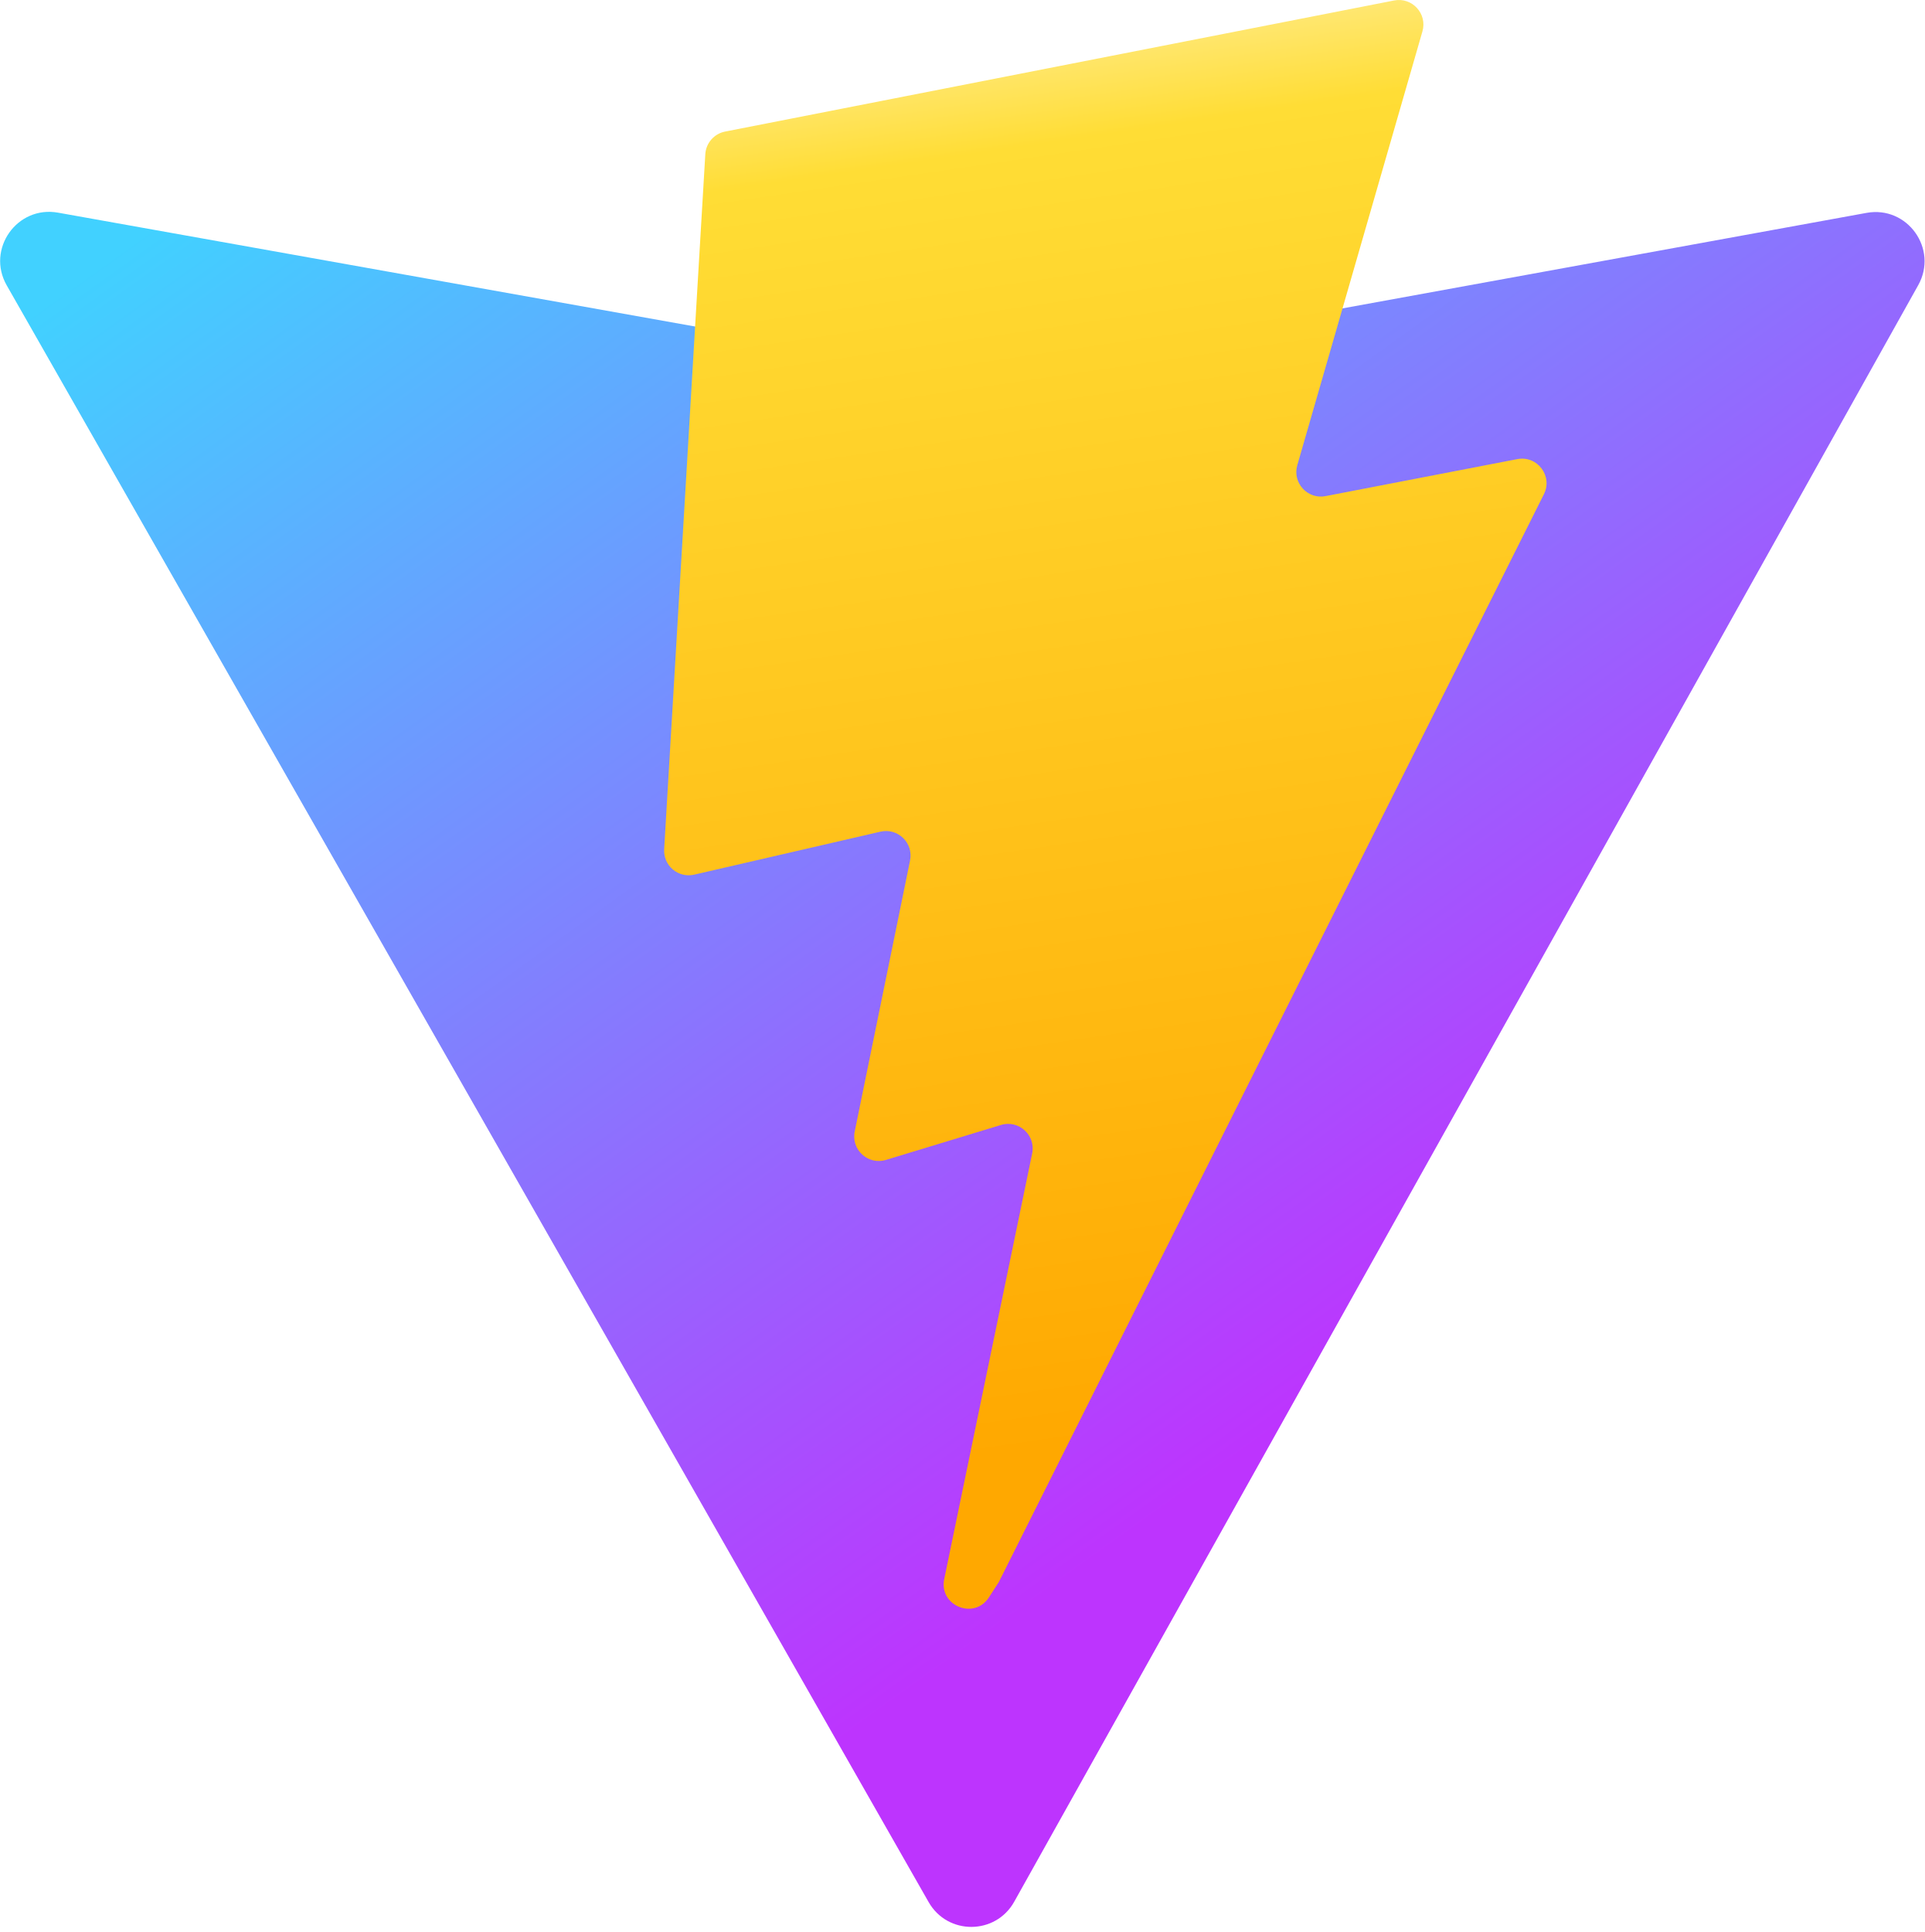
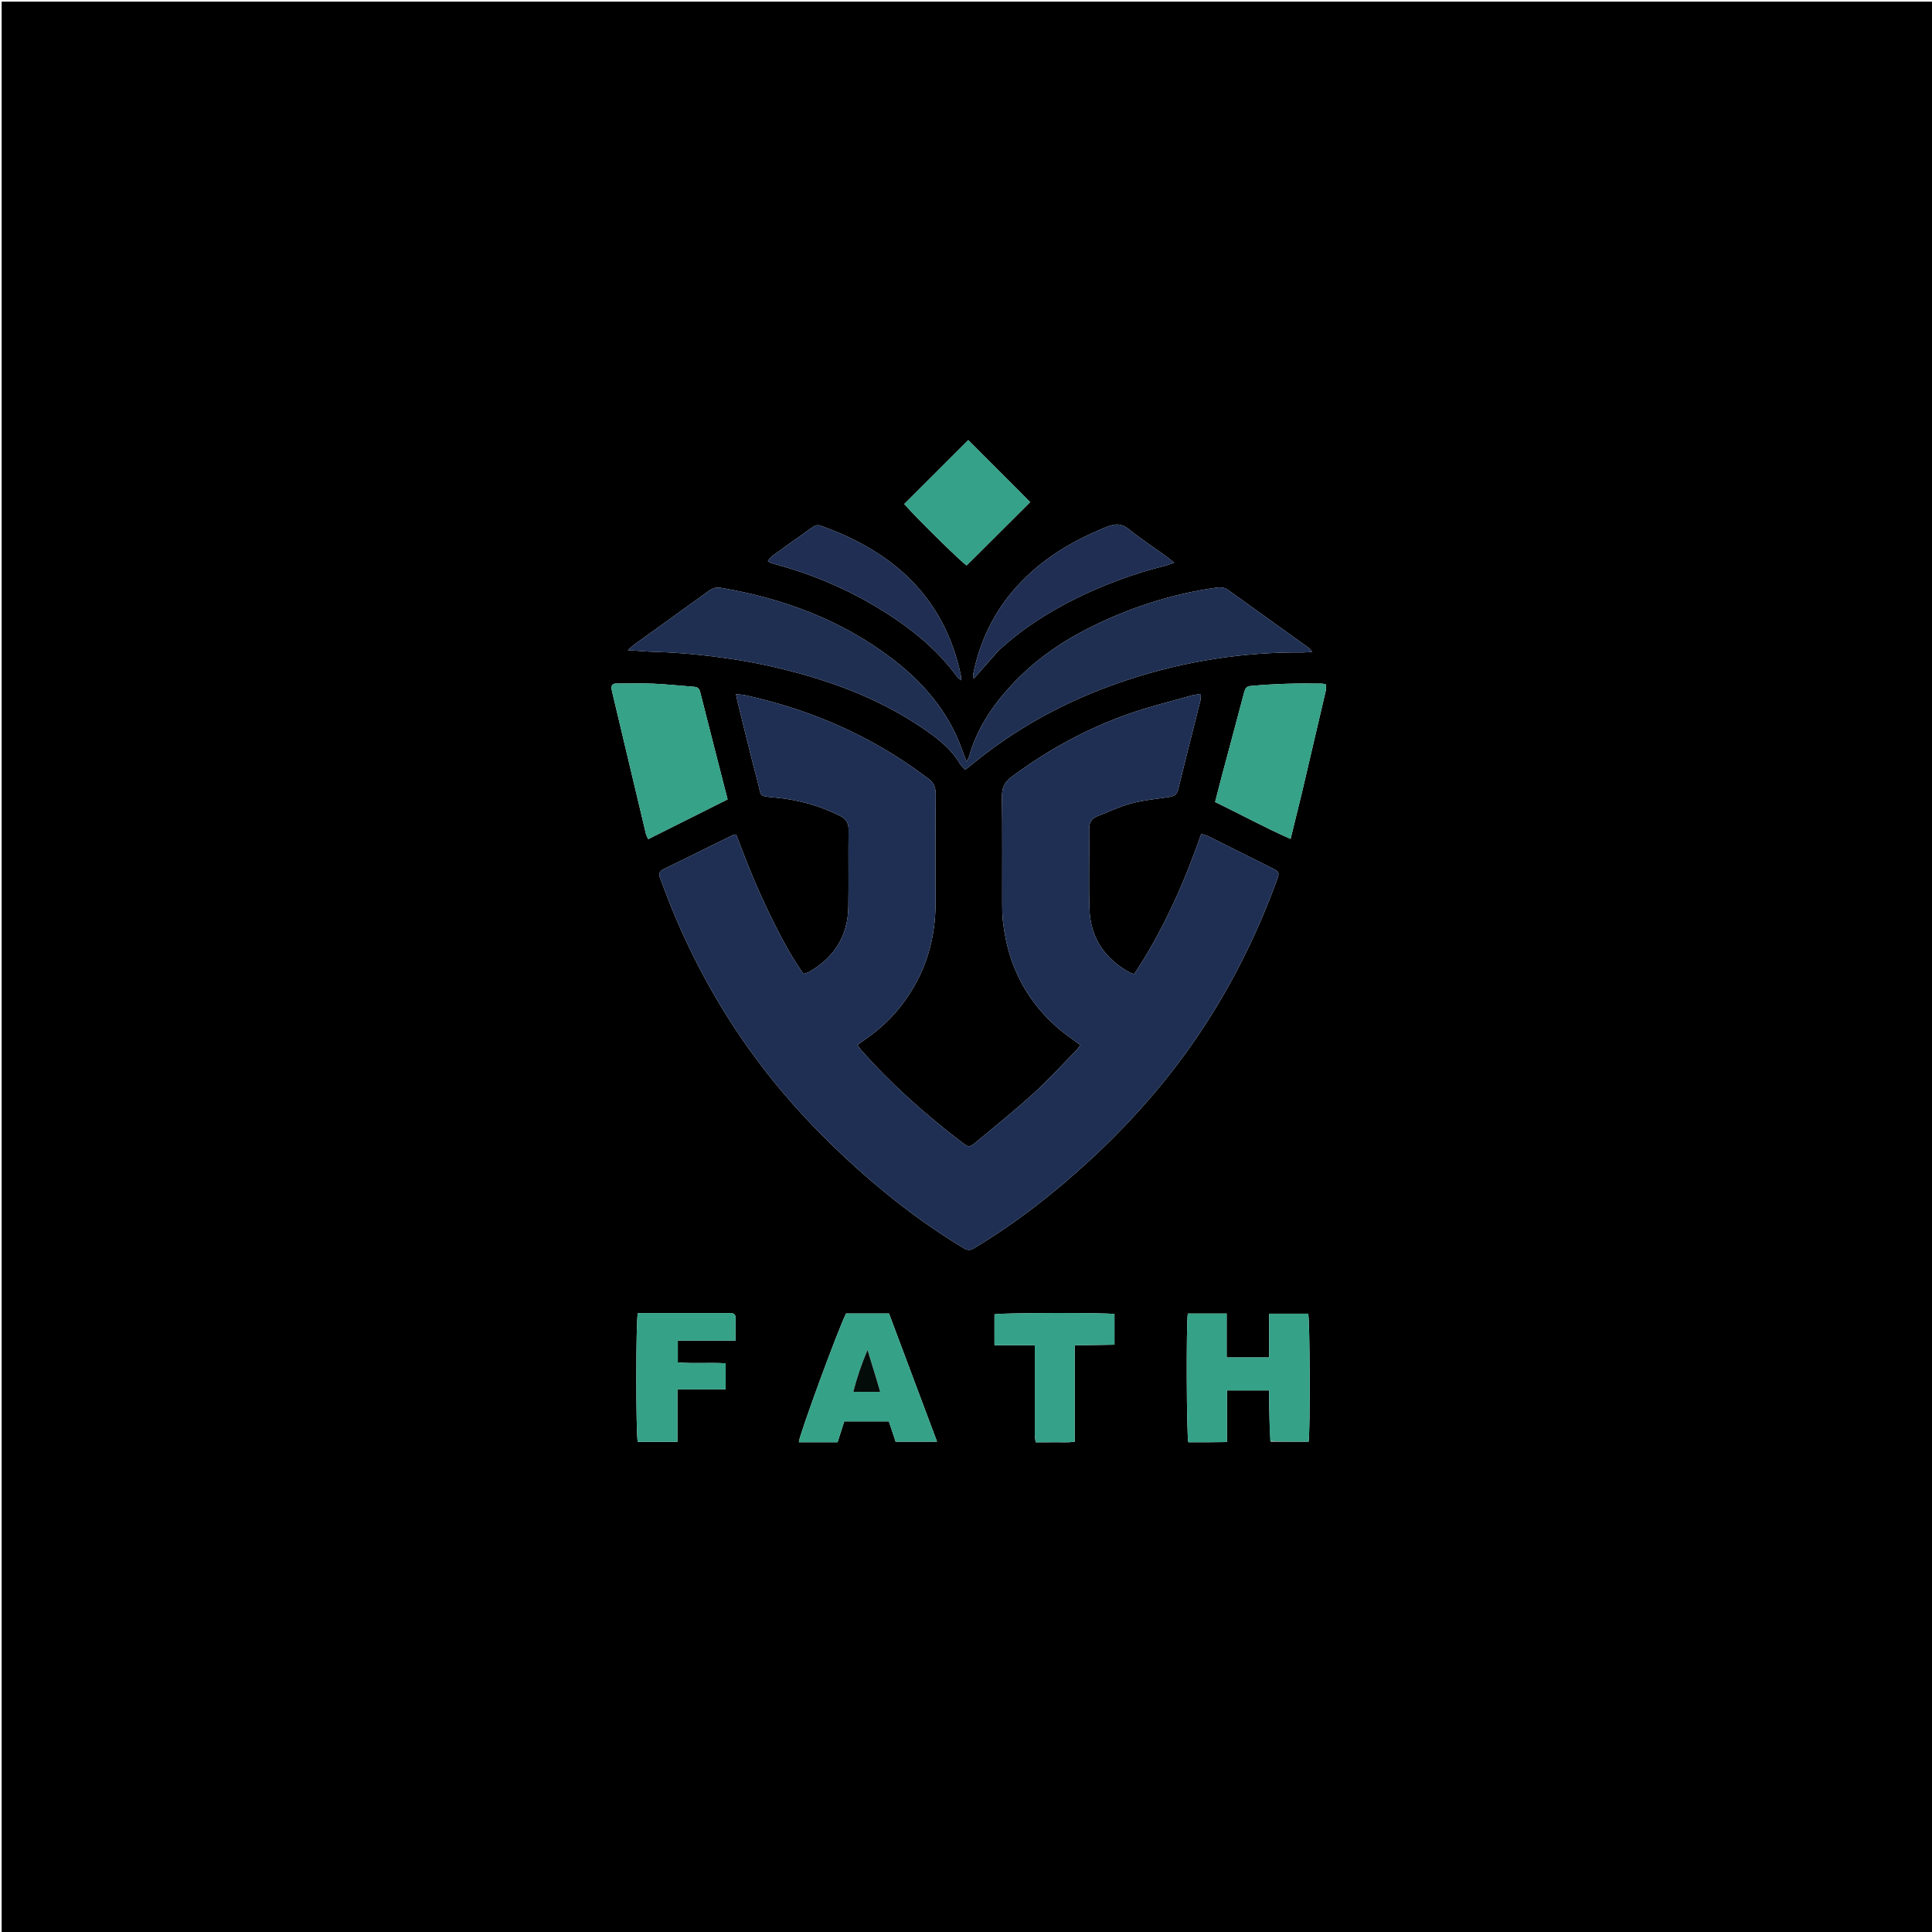
- <svg xmlns="http://www.w3.org/2000/svg" aria-hidden="true" role="img" class="iconify iconify--logos" width="31.88" height="32" preserveAspectRatio="xMidYMid meet" viewBox="0 0 256 257">
-   <defs>
-     <linearGradient id="IconifyId1813088fe1fbc01fb466" x1="-.828%" x2="57.636%" y1="7.652%" y2="78.411%">
-       <stop offset="0%" stop-color="#41D1FF" />
-       <stop offset="100%" stop-color="#BD34FE" />
-     </linearGradient>
-     <linearGradient id="IconifyId1813088fe1fbc01fb467" x1="43.376%" x2="50.316%" y1="2.242%" y2="89.03%">
-       <stop offset="0%" stop-color="#FFEA83" />
-       <stop offset="8.333%" stop-color="#FFDD35" />
-       <stop offset="100%" stop-color="#FFA800" />
-     </linearGradient>
-   </defs>
-   <path fill="url(#IconifyId1813088fe1fbc01fb466)" d="M255.153 37.938L134.897 252.976c-2.483 4.44-8.862 4.466-11.382.048L.875 37.958c-2.746-4.814 1.371-10.646 6.827-9.67l120.385 21.517a6.537 6.537 0 0 0 2.322-.004l117.867-21.483c5.438-.991 9.574 4.796 6.877 9.62Z" />
-   <path fill="url(#IconifyId1813088fe1fbc01fb467)" d="M185.432.063L96.44 17.501a3.268 3.268 0 0 0-2.634 3.014l-5.474 92.456a3.268 3.268 0 0 0 3.997 3.378l24.777-5.718c2.318-.535 4.413 1.507 3.936 3.838l-7.361 36.047c-.495 2.426 1.782 4.5 4.151 3.78l15.304-4.649c2.372-.72 4.652 1.36 4.15 3.788l-11.698 56.621c-.732 3.542 3.979 5.473 5.943 2.437l1.313-2.028l72.516-144.72c1.215-2.423-.88-5.186-3.54-4.672l-25.505 4.922c-2.396.462-4.435-1.77-3.759-4.114l16.646-57.705c.677-2.35-1.37-4.583-3.769-4.113Z" />
+ <svg xmlns="http://www.w3.org/2000/svg" version="1.1" id="Layer_1" x="0px" y="0px" width="100%" viewBox="0 0 2363 2363" enable-background="new 0 0 2363 2363" xml:space="preserve">
+   <path fill="#000000" opacity="1" stroke="none" d=" M1550,2366   C1033.333,2366 517.667,2366 2,2366   C2,1578 2,790 2,2   C790,2 1578,2 2366,2   C2366,790 2366,1578 2366,2366   C2094.333,2366 1822.667,2366 1550,2366  M1032.384,1414.628   C1077.558,1456.841 1125.922,1494.866 1178.971,1526.809   C1183.722,1529.669 1187.038,1529.235 1191.625,1526.48   C1242.415,1495.982 1288.874,1459.766 1332.337,1419.688   C1382.481,1373.45 1427.458,1322.665 1465.699,1266.035   C1505.641,1206.886 1537.242,1143.545 1561.694,1076.568   C1565.11,1067.21 1564.828,1066.325 1555.905,1061.831   C1530.307,1048.937 1504.66,1036.138 1478.987,1023.392   C1476.191,1022.004 1473.102,1021.208 1469.267,1019.819   C1447.966,1080.812 1422.375,1138.378 1387.264,1191.297   C1384.765,1190.552 1383.393,1190.386 1382.266,1189.771   C1351.455,1172.968 1333.684,1147.288 1332.53,1112.023   C1331.462,1079.392 1332.507,1046.697 1332.134,1014.035   C1332.044,1006.211 1334.811,1001.205 1341.783,998.456   C1355.701,992.966 1369.37,986.467 1383.74,982.609   C1398.441,978.662 1413.837,977.239 1428.971,974.995   C1434.939,974.11 1439.31,972.768 1441.03,965.657   C1449.803,929.386 1459.119,893.246 1468.156,857.038   C1468.74,854.697 1468.568,852.168 1468.824,848.7   C1464.009,849.526 1460.366,849.818 1456.918,850.797   C1432.254,857.795 1407.271,863.896 1383.065,872.241   C1330.399,890.397 1282.021,916.879 1237.277,950.149   C1228.605,956.597 1225.325,963.659 1225.478,974.482   C1226.08,1016.806 1225.681,1059.144 1225.762,1101.476   C1225.778,1109.801 1225.721,1118.188 1226.638,1126.442   C1233.469,1187.933 1261.986,1236.66 1312.97,1272.021   C1315.639,1273.872 1318.212,1275.86 1321.374,1278.185   C1319.33,1280.851 1317.958,1283.078 1316.172,1284.9   C1299.158,1302.251 1282.788,1320.321 1264.828,1336.638   C1241.924,1357.45 1217.847,1376.984 1194.007,1396.744   C1185.465,1403.823 1184.768,1403.547 1175.903,1396.767   C1131.612,1362.888 1090.067,1326 1053.104,1284.128   C1051.634,1282.462 1050.479,1280.517 1048.733,1278.084   C1051.81,1275.831 1054.39,1273.83 1057.081,1271.991   C1071.74,1261.979 1085.093,1250.497 1096.585,1236.93   C1129.219,1198.407 1144.421,1153.675 1144.294,1103.41   C1144.183,1059.745 1144.036,1016.077 1144.464,972.415   C1144.556,963.114 1142.06,956.275 1134.141,951.479   C1133.008,950.793 1132.033,949.849 1130.966,949.051   C1065.323,899.945 991.916,868.056 912.096,850.429   C908.684,849.675 905.13,849.562 900.251,848.986   C901.19,853.676 901.698,856.877 902.478,860.01   C910.529,892.344 918.287,924.755 926.841,956.956   C931.465,974.363 927.052,973.567 949.044,975.605   C976.531,978.153 1002.68,985.427 1027.428,997.875   C1034.895,1001.631 1037.998,1006.539 1037.883,1015.072   C1037.462,1046.399 1038.09,1077.74 1037.619,1109.066   C1037.081,1144.812 1020.24,1171.17 989.469,1188.86   C987.58,1189.946 985.247,1190.261 982.73,1191.058   C970.226,1173.58 960.142,1155.172 950.57,1136.568   C940.822,1117.622 931.845,1098.243 923.392,1078.681   C915.131,1059.563 907.958,1039.975 900.349,1020.698   C898.293,1021.034 897.223,1020.968 896.387,1021.379   C867.972,1035.332 839.597,1049.364 811.169,1063.29   C806.209,1065.72 805.532,1069.277 807.363,1074.008   C810.488,1082.087 813.444,1090.231 816.589,1098.302   C842.125,1163.826 875.024,1225.405 915.854,1282.681   C949.815,1330.322 988.533,1373.802 1032.384,1414.628  M906.845,807.896   C938.064,813.278 968.837,820.539 999.096,829.931   C1043.873,843.83 1086.472,862.505 1125.543,888.631   C1144.123,901.055 1162.219,914.155 1173.976,934   C1175.557,936.669 1178.162,938.733 1180.624,941.44   C1186.17,937.013 1190.829,933.293 1195.488,929.573   C1251.328,884.977 1313.81,852.755 1381.582,830.763   C1450.535,808.387 1521.351,797.355 1593.915,797.983   C1597.066,798.01 1600.221,797.581 1604.976,797.254   C1602.444,794.517 1601.364,792.882 1599.878,791.813   C1567.426,768.477 1534.903,745.239 1502.471,721.876   C1498.113,718.737 1493.68,717.911 1488.395,718.646   C1432.416,726.433 1379.418,743.808 1329.252,769.444   C1294.953,786.973 1263.829,809.273 1237.429,837.648   C1213.769,863.079 1194.843,891.363 1185.257,925.21   C1184.708,927.146 1183.512,928.899 1182.191,931.614   C1177.59,919.815 1174.06,909.045 1169.295,898.852   C1151.687,861.188 1124.542,831.217 1091.888,806.183   C1029.658,758.473 958.481,732.008 881.775,718.948   C876.028,717.969 871.541,719.366 866.95,722.691   C836.736,744.574 806.395,766.28 776.132,788.095   C773.878,789.719 771.911,791.741 767.991,795.169   C780.905,796.009 791.365,797.014 801.845,797.312   C836.525,798.302 870.903,802.161 906.845,807.896  M748.272,844.381   C749.502,849.555 750.733,854.729 751.962,859.904   C764.632,913.253 777.289,966.605 790.018,1019.94   C790.511,1022.008 791.7,1023.91 792.785,1026.391   C825.52,1009.993 857.533,993.957 889.918,977.734   C878.487,933.113 867.295,889.654 856.297,846.146   C855.188,841.761 852.883,840.264 848.67,839.96   C832.098,838.768 815.563,836.896 798.974,836.171   C784.008,835.517 768.99,836.084 753.996,835.997   C749.295,835.97 747.123,837.86 748.272,844.381  M1554.111,1763.282   C1569.62,1763.282 1585.128,1763.282 1600.534,1763.282   C1602.656,1750.281 1602.085,1613.543 1600.022,1606.757   C1584.464,1606.757 1568.969,1606.757 1552.223,1606.757   C1552.223,1624.949 1552.223,1642.435 1552.223,1660.299   C1534.486,1660.299 1518.033,1660.299 1500.313,1660.299   C1500.313,1642.11 1500.313,1624.629 1500.313,1606.603   C1483.595,1606.603 1468.151,1606.603 1452.804,1606.603   C1450.775,1618.907 1451.271,1756.179 1453.459,1764.022   C1460.88,1764.022 1468.502,1764.057 1476.124,1764.012   C1483.965,1763.966 1491.805,1763.843 1500.693,1763.741   C1500.693,1741.836 1500.693,1721.323 1500.693,1700.614   C1518.288,1700.614 1534.782,1700.614 1552.322,1700.614   C1552.322,1705.105 1552.282,1709.017 1552.328,1712.929   C1552.52,1729.235 1552.736,1745.541 1554.111,1763.282  M1592.001,971.07   C1601.873,928.993 1611.773,886.923 1621.545,844.823   C1622.102,842.425 1621.617,839.785 1621.617,837.071   C1619.736,836.645 1618.478,836.131 1617.209,836.107   C1587.903,835.551 1558.645,836.29 1529.44,839.026   C1524.405,839.497 1522.919,842.196 1521.778,846.526   C1512.888,880.287 1503.771,913.987 1494.775,947.72   C1491.885,958.553 1489.151,969.428 1486.175,980.944   C1517.213,995.827 1546.725,1012.15 1578.512,1026.078   C1583.109,1007.444 1587.393,990.075 1592.001,971.07  M1006.855,1764.022   C1012.748,1764.022 1018.642,1764.022 1024.408,1764.022   C1027.391,1754.705 1029.995,1746.573 1032.583,1738.49   C1051.157,1738.49 1069.047,1738.49 1087.154,1738.49   C1090.064,1747.208 1092.858,1755.581 1095.431,1763.288   C1112.763,1763.288 1128.874,1763.288 1146.084,1763.288   C1126.273,1710.437 1106.841,1658.599 1087.323,1606.531   C1069.543,1606.531 1052.035,1606.531 1034.8,1606.531   C1025.645,1624.312 977.079,1756.371 977.03,1764.022   C986.319,1764.022 995.613,1764.022 1006.855,1764.022  M1221.045,796.023   C1249.608,769.499 1282.077,748.679 1316.897,731.556   C1351.665,714.458 1387.929,701.208 1425.57,691.831   C1428.601,691.076 1431.505,689.812 1436.1,688.219   C1431.529,684.582 1428.565,682.023 1425.402,679.74   C1410.546,669.017 1395.127,658.995 1380.931,647.465   C1372.127,640.315 1364.331,640.178 1354.445,644.113   C1312.111,660.96 1273.812,683.698 1243.064,717.956   C1215.927,748.192 1198.862,783.444 1190.58,823.069   C1190.177,824.995 1190.716,827.118 1190.866,830.172   C1201.222,818.401 1210.63,807.707 1221.045,796.023  M890.462,1606.004   C853.59,1606.004 816.718,1606.004 780.136,1606.004   C777.629,1615.564 777.701,1755.071 780.049,1763.473   C795.765,1763.473 811.591,1763.473 828.536,1763.473   C828.536,1742.114 828.536,1721.282 828.536,1699.28   C848.769,1699.28 867.93,1699.28 887.563,1699.28   C887.563,1687.957 887.563,1677.849 887.563,1667.471   C867.654,1666.243 848.396,1668.007 829.012,1666.382   C829.012,1657.18 829.012,1649.042 829.012,1639.667   C852.751,1639.667 875.859,1639.667 899.657,1639.667   C899.657,1629.826 899.494,1621.213 899.716,1612.609   C899.856,1607.185 897.18,1605.541 890.462,1606.004  M973.93,658.965   C967.973,663.232 961.842,667.281 956.106,671.826   C950.335,676.399 943.023,679.348 939.114,686.425   C940.504,687.284 941.286,687.958 942.193,688.287   C944.066,688.967 945.994,689.509 947.921,690.028   C989.641,701.254 1029.324,717.454 1066.647,739.226   C1106.956,762.74 1143.732,790.473 1171.442,828.785   C1172.209,829.846 1173.616,830.445 1175.736,832.002   C1175.473,828.93 1175.507,827.278 1175.173,825.704   C1154.91,730.408 1092.505,674.589 1004.107,643.11   C1000.281,641.747 997.027,642.438 993.809,644.789   C987.624,649.309 981.322,653.667 973.93,658.965  M1245.493,599.511   C1224.663,578.682 1203.833,557.853 1184.25,538.272   C1157.489,565.001 1131.755,590.704 1105.967,616.461   C1120.735,633.5 1176.652,688.35 1182.286,691.563   C1208.125,665.818 1233.768,640.266 1259.967,614.162   C1255.759,609.899 1251.126,605.206 1245.493,599.511  M1265.671,1756.085   C1265.973,1758.591 1266.275,1761.096 1266.628,1764.024   C1274.97,1764.024 1282.613,1764.125 1290.253,1763.996   C1298.069,1763.864 1305.959,1764.63 1314.483,1763.3   C1314.483,1723.829 1314.483,1685.26 1314.483,1645.479   C1331.079,1645.21 1346.89,1644.955 1363.092,1644.693   C1363.092,1631.44 1363.092,1619.294 1363.092,1607.259   C1352.093,1605.241 1223.8,1605.59 1216.327,1607.571   C1216.327,1619.76 1216.327,1631.961 1216.327,1645.36   C1232.827,1645.36 1248.671,1645.36 1265.656,1645.36   C1265.656,1682.457 1265.656,1718.355 1265.671,1756.085  z" />
+   <path fill="#1F2F53" opacity="1" stroke="none" d=" M1031.881,1414.125   C988.533,1373.802 949.815,1330.322 915.854,1282.681   C875.024,1225.405 842.125,1163.826 816.589,1098.302   C813.444,1090.231 810.488,1082.087 807.363,1074.008   C805.532,1069.277 806.209,1065.72 811.169,1063.29   C839.597,1049.364 867.972,1035.332 896.387,1021.379   C897.223,1020.968 898.293,1021.034 900.349,1020.698   C907.958,1039.975 915.131,1059.563 923.392,1078.681   C931.845,1098.243 940.822,1117.622 950.57,1136.568   C960.142,1155.172 970.226,1173.58 982.73,1191.058   C985.247,1190.261 987.58,1189.946 989.469,1188.86   C1020.24,1171.17 1037.081,1144.812 1037.619,1109.066   C1038.09,1077.74 1037.462,1046.399 1037.883,1015.072   C1037.998,1006.539 1034.895,1001.631 1027.428,997.875   C1002.68,985.427 976.531,978.153 949.044,975.605   C927.052,973.567 931.465,974.363 926.841,956.956   C918.287,924.755 910.529,892.344 902.478,860.01   C901.698,856.877 901.19,853.676 900.251,848.986   C905.13,849.562 908.684,849.675 912.096,850.429   C991.916,868.056 1065.323,899.945 1130.966,949.051   C1132.033,949.849 1133.008,950.793 1134.141,951.479   C1142.06,956.275 1144.556,963.114 1144.464,972.415   C1144.036,1016.077 1144.183,1059.745 1144.294,1103.41   C1144.421,1153.675 1129.219,1198.407 1096.585,1236.93   C1085.093,1250.497 1071.74,1261.979 1057.081,1271.991   C1054.39,1273.83 1051.81,1275.831 1048.733,1278.084   C1050.479,1280.517 1051.634,1282.462 1053.104,1284.128   C1090.067,1326 1131.612,1362.888 1175.903,1396.767   C1184.768,1403.547 1185.465,1403.823 1194.007,1396.744   C1217.847,1376.984 1241.924,1357.45 1264.828,1336.638   C1282.788,1320.321 1299.158,1302.251 1316.172,1284.9   C1317.958,1283.078 1319.33,1280.851 1321.374,1278.185   C1318.212,1275.86 1315.639,1273.872 1312.97,1272.021   C1261.986,1236.66 1233.469,1187.933 1226.638,1126.442   C1225.721,1118.188 1225.778,1109.801 1225.762,1101.476   C1225.681,1059.144 1226.08,1016.806 1225.478,974.482   C1225.325,963.659 1228.605,956.597 1237.277,950.149   C1282.021,916.879 1330.399,890.397 1383.065,872.241   C1407.271,863.896 1432.254,857.795 1456.918,850.797   C1460.366,849.818 1464.009,849.526 1468.824,848.7   C1468.568,852.168 1468.74,854.697 1468.156,857.038   C1459.119,893.246 1449.803,929.386 1441.03,965.657   C1439.31,972.768 1434.939,974.11 1428.971,974.995   C1413.837,977.239 1398.441,978.662 1383.74,982.609   C1369.37,986.467 1355.701,992.966 1341.783,998.456   C1334.811,1001.205 1332.044,1006.211 1332.134,1014.035   C1332.507,1046.697 1331.462,1079.392 1332.53,1112.023   C1333.684,1147.288 1351.455,1172.968 1382.266,1189.771   C1383.393,1190.386 1384.765,1190.552 1387.264,1191.297   C1422.375,1138.378 1447.966,1080.812 1469.267,1019.819   C1473.102,1021.208 1476.191,1022.004 1478.987,1023.392   C1504.66,1036.138 1530.307,1048.937 1555.905,1061.831   C1564.828,1066.325 1565.11,1067.21 1561.694,1076.568   C1537.242,1143.545 1505.641,1206.886 1465.699,1266.035   C1427.458,1322.665 1382.481,1373.45 1332.337,1419.688   C1288.874,1459.766 1242.415,1495.982 1191.625,1526.48   C1187.038,1529.235 1183.722,1529.669 1178.971,1526.809   C1125.922,1494.866 1077.558,1456.841 1031.881,1414.125  z" />
+   <path fill="#1F2F52" opacity="1" stroke="none" d=" M905.988,807.752   C870.903,802.161 836.525,798.302 801.845,797.312   C791.365,797.014 780.905,796.009 767.991,795.169   C771.911,791.741 773.878,789.719 776.132,788.095   C806.395,766.28 836.736,744.574 866.95,722.691   C871.541,719.366 876.028,717.969 881.775,718.948   C958.481,732.008 1029.658,758.473 1091.888,806.183   C1124.542,831.217 1151.687,861.188 1169.295,898.852   C1174.06,909.045 1177.59,919.815 1182.191,931.614   C1183.512,928.899 1184.708,927.146 1185.257,925.21   C1194.843,891.363 1213.769,863.079 1237.429,837.648   C1263.829,809.273 1294.953,786.973 1329.252,769.444   C1379.418,743.808 1432.416,726.433 1488.395,718.646   C1493.68,717.911 1498.113,718.737 1502.471,721.876   C1534.903,745.239 1567.426,768.477 1599.878,791.813   C1601.364,792.882 1602.444,794.517 1604.976,797.254   C1600.221,797.581 1597.066,798.01 1593.915,797.983   C1521.351,797.355 1450.535,808.387 1381.582,830.763   C1313.81,852.755 1251.328,884.977 1195.488,929.573   C1190.829,933.293 1186.17,937.013 1180.624,941.44   C1178.162,938.733 1175.557,936.669 1173.976,934   C1162.219,914.155 1144.123,901.055 1125.543,888.631   C1086.472,862.505 1043.873,843.83 999.096,829.931   C968.837,820.539 938.064,813.278 905.988,807.752  z" />
+   <path fill="#36A288" opacity="1" stroke="none" d=" M748.126,843.524   C747.123,837.86 749.295,835.97 753.996,835.997   C768.99,836.084 784.008,835.517 798.974,836.171   C815.563,836.896 832.098,838.768 848.67,839.96   C852.883,840.264 855.188,841.761 856.297,846.146   C867.295,889.654 878.487,933.113 889.918,977.734   C857.533,993.957 825.52,1009.993 792.785,1026.391   C791.7,1023.91 790.511,1022.008 790.018,1019.94   C777.289,966.605 764.632,913.253 751.962,859.904   C750.733,854.729 749.502,849.555 748.126,843.524  z" />
+   <path fill="#35A288" opacity="1" stroke="none" d=" M1553.528,1762.565   C1552.736,1745.541 1552.52,1729.235 1552.328,1712.929   C1552.282,1709.017 1552.322,1705.105 1552.322,1700.614   C1534.782,1700.614 1518.288,1700.614 1500.693,1700.614   C1500.693,1721.323 1500.693,1741.836 1500.693,1763.741   C1491.805,1763.843 1483.965,1763.966 1476.124,1764.012   C1468.502,1764.057 1460.88,1764.022 1453.459,1764.022   C1451.271,1756.179 1450.775,1618.907 1452.804,1606.603   C1468.151,1606.603 1483.595,1606.603 1500.313,1606.603   C1500.313,1624.629 1500.313,1642.11 1500.313,1660.299   C1518.033,1660.299 1534.486,1660.299 1552.223,1660.299   C1552.223,1642.435 1552.223,1624.949 1552.223,1606.757   C1568.969,1606.757 1584.464,1606.757 1600.022,1606.757   C1602.085,1613.543 1602.656,1750.281 1600.534,1763.282   C1585.128,1763.282 1569.62,1763.282 1553.528,1762.565  z" />
+   <path fill="#36A288" opacity="1" stroke="none" d=" M1591.839,971.888   C1587.393,990.075 1583.109,1007.444 1578.512,1026.078   C1546.725,1012.15 1517.213,995.827 1486.175,980.944   C1489.151,969.428 1491.885,958.553 1494.775,947.72   C1503.771,913.987 1512.888,880.287 1521.778,846.526   C1522.919,842.196 1524.405,839.497 1529.44,839.026   C1558.645,836.29 1587.903,835.551 1617.209,836.107   C1618.478,836.131 1619.736,836.645 1621.617,837.071   C1621.617,839.785 1622.102,842.425 1621.545,844.823   C1611.773,886.923 1601.873,928.993 1591.839,971.888  z" />
+   <path fill="#35A288" opacity="1" stroke="none" d=" M1005.881,1764.022   C995.613,1764.022 986.319,1764.022 977.03,1764.022   C977.079,1756.371 1025.645,1624.312 1034.8,1606.531   C1052.035,1606.531 1069.543,1606.531 1087.323,1606.531   C1106.841,1658.599 1126.273,1710.437 1146.084,1763.288   C1128.874,1763.288 1112.763,1763.288 1095.431,1763.288   C1092.858,1755.581 1090.064,1747.208 1087.154,1738.49   C1069.047,1738.49 1051.157,1738.49 1032.583,1738.49   C1029.995,1746.573 1027.391,1754.705 1024.408,1764.022   C1018.642,1764.022 1012.748,1764.022 1005.881,1764.022  M1071.994,1686.588   C1068.347,1674.765 1064.699,1662.942 1061.052,1651.12   C1053.807,1668.223 1048.04,1684.881 1043.719,1702.362   C1055.26,1702.362 1065.361,1702.362 1076.546,1702.362   C1074.948,1696.934 1073.658,1692.55 1071.994,1686.588  z" />
+   <path fill="#1F2E52" opacity="1" stroke="none" d=" M1220.542,796.517   C1210.63,807.707 1201.222,818.401 1190.866,830.172   C1190.716,827.118 1190.177,824.995 1190.58,823.069   C1198.862,783.444 1215.927,748.192 1243.064,717.956   C1273.812,683.698 1312.111,660.96 1354.445,644.113   C1364.331,640.178 1372.127,640.315 1380.931,647.465   C1395.127,658.995 1410.546,669.017 1425.402,679.74   C1428.565,682.023 1431.529,684.582 1436.1,688.219   C1431.505,689.812 1428.601,691.076 1425.57,691.831   C1387.929,701.208 1351.665,714.458 1316.897,731.556   C1282.077,748.679 1249.608,769.499 1220.542,796.517  z" />
+   <path fill="#35A187" opacity="1" stroke="none" d=" M891.399,1606.007   C897.18,1605.541 899.856,1607.185 899.716,1612.609   C899.494,1621.213 899.657,1629.826 899.657,1639.667   C875.859,1639.667 852.751,1639.667 829.012,1639.667   C829.012,1649.042 829.012,1657.18 829.012,1666.382   C848.396,1668.007 867.654,1666.243 887.563,1667.471   C887.563,1677.849 887.563,1687.957 887.563,1699.28   C867.93,1699.28 848.769,1699.28 828.536,1699.28   C828.536,1721.282 828.536,1742.114 828.536,1763.473   C811.591,1763.473 795.765,1763.473 780.049,1763.473   C777.701,1755.071 777.629,1615.564 780.136,1606.004   C816.718,1606.004 853.59,1606.004 891.399,1606.007  z" />
+   <path fill="#1F2E52" opacity="1" stroke="none" d=" M974.5,658.529   C981.322,653.667 987.624,649.309 993.809,644.789   C997.027,642.438 1000.281,641.747 1004.107,643.11   C1092.505,674.589 1154.91,730.408 1175.173,825.704   C1175.507,827.278 1175.473,828.93 1175.736,832.002   C1173.616,830.445 1172.209,829.846 1171.442,828.785   C1143.732,790.473 1106.956,762.74 1066.647,739.226   C1029.324,717.454 989.641,701.254 947.921,690.028   C945.994,689.509 944.066,688.967 942.193,688.287   C941.286,687.958 940.504,687.284 939.114,686.425   C943.023,679.348 950.335,676.399 956.106,671.826   C961.842,667.281 967.973,663.232 974.5,658.529  z" />
+   <path fill="#35A188" opacity="1" stroke="none" d=" M1245.994,600.012   C1251.126,605.206 1255.759,609.899 1259.967,614.162   C1233.768,640.266 1208.125,665.818 1182.286,691.563   C1176.652,688.35 1120.735,633.5 1105.967,616.461   C1131.755,590.704 1157.489,565.001 1184.25,538.272   C1203.833,557.853 1224.663,578.682 1245.994,600.012  z" />
+   <path fill="#35A188" opacity="1" stroke="none" d=" M1265.663,1755.169   C1265.656,1718.355 1265.656,1682.457 1265.656,1645.36   C1248.671,1645.36 1232.827,1645.36 1216.327,1645.36   C1216.327,1631.961 1216.327,1619.76 1216.327,1607.571   C1223.8,1605.59 1352.093,1605.241 1363.092,1607.259   C1363.092,1619.294 1363.092,1631.44 1363.092,1644.693   C1346.89,1644.955 1331.079,1645.21 1314.483,1645.479   C1314.483,1685.26 1314.483,1723.829 1314.483,1763.3   C1305.959,1764.63 1298.069,1763.864 1290.253,1763.996   C1282.613,1764.125 1274.97,1764.024 1266.628,1764.024   C1266.275,1761.096 1265.973,1758.591 1265.663,1755.169  z" />
+   <path fill="#040C0A" opacity="1" stroke="none" d=" M1072.181,1687.377   C1073.658,1692.55 1074.948,1696.934 1076.546,1702.362   C1065.361,1702.362 1055.26,1702.362 1043.719,1702.362   C1048.04,1684.881 1053.807,1668.223 1061.052,1651.12   C1064.699,1662.942 1068.347,1674.765 1072.181,1687.377  z" />
</svg>
